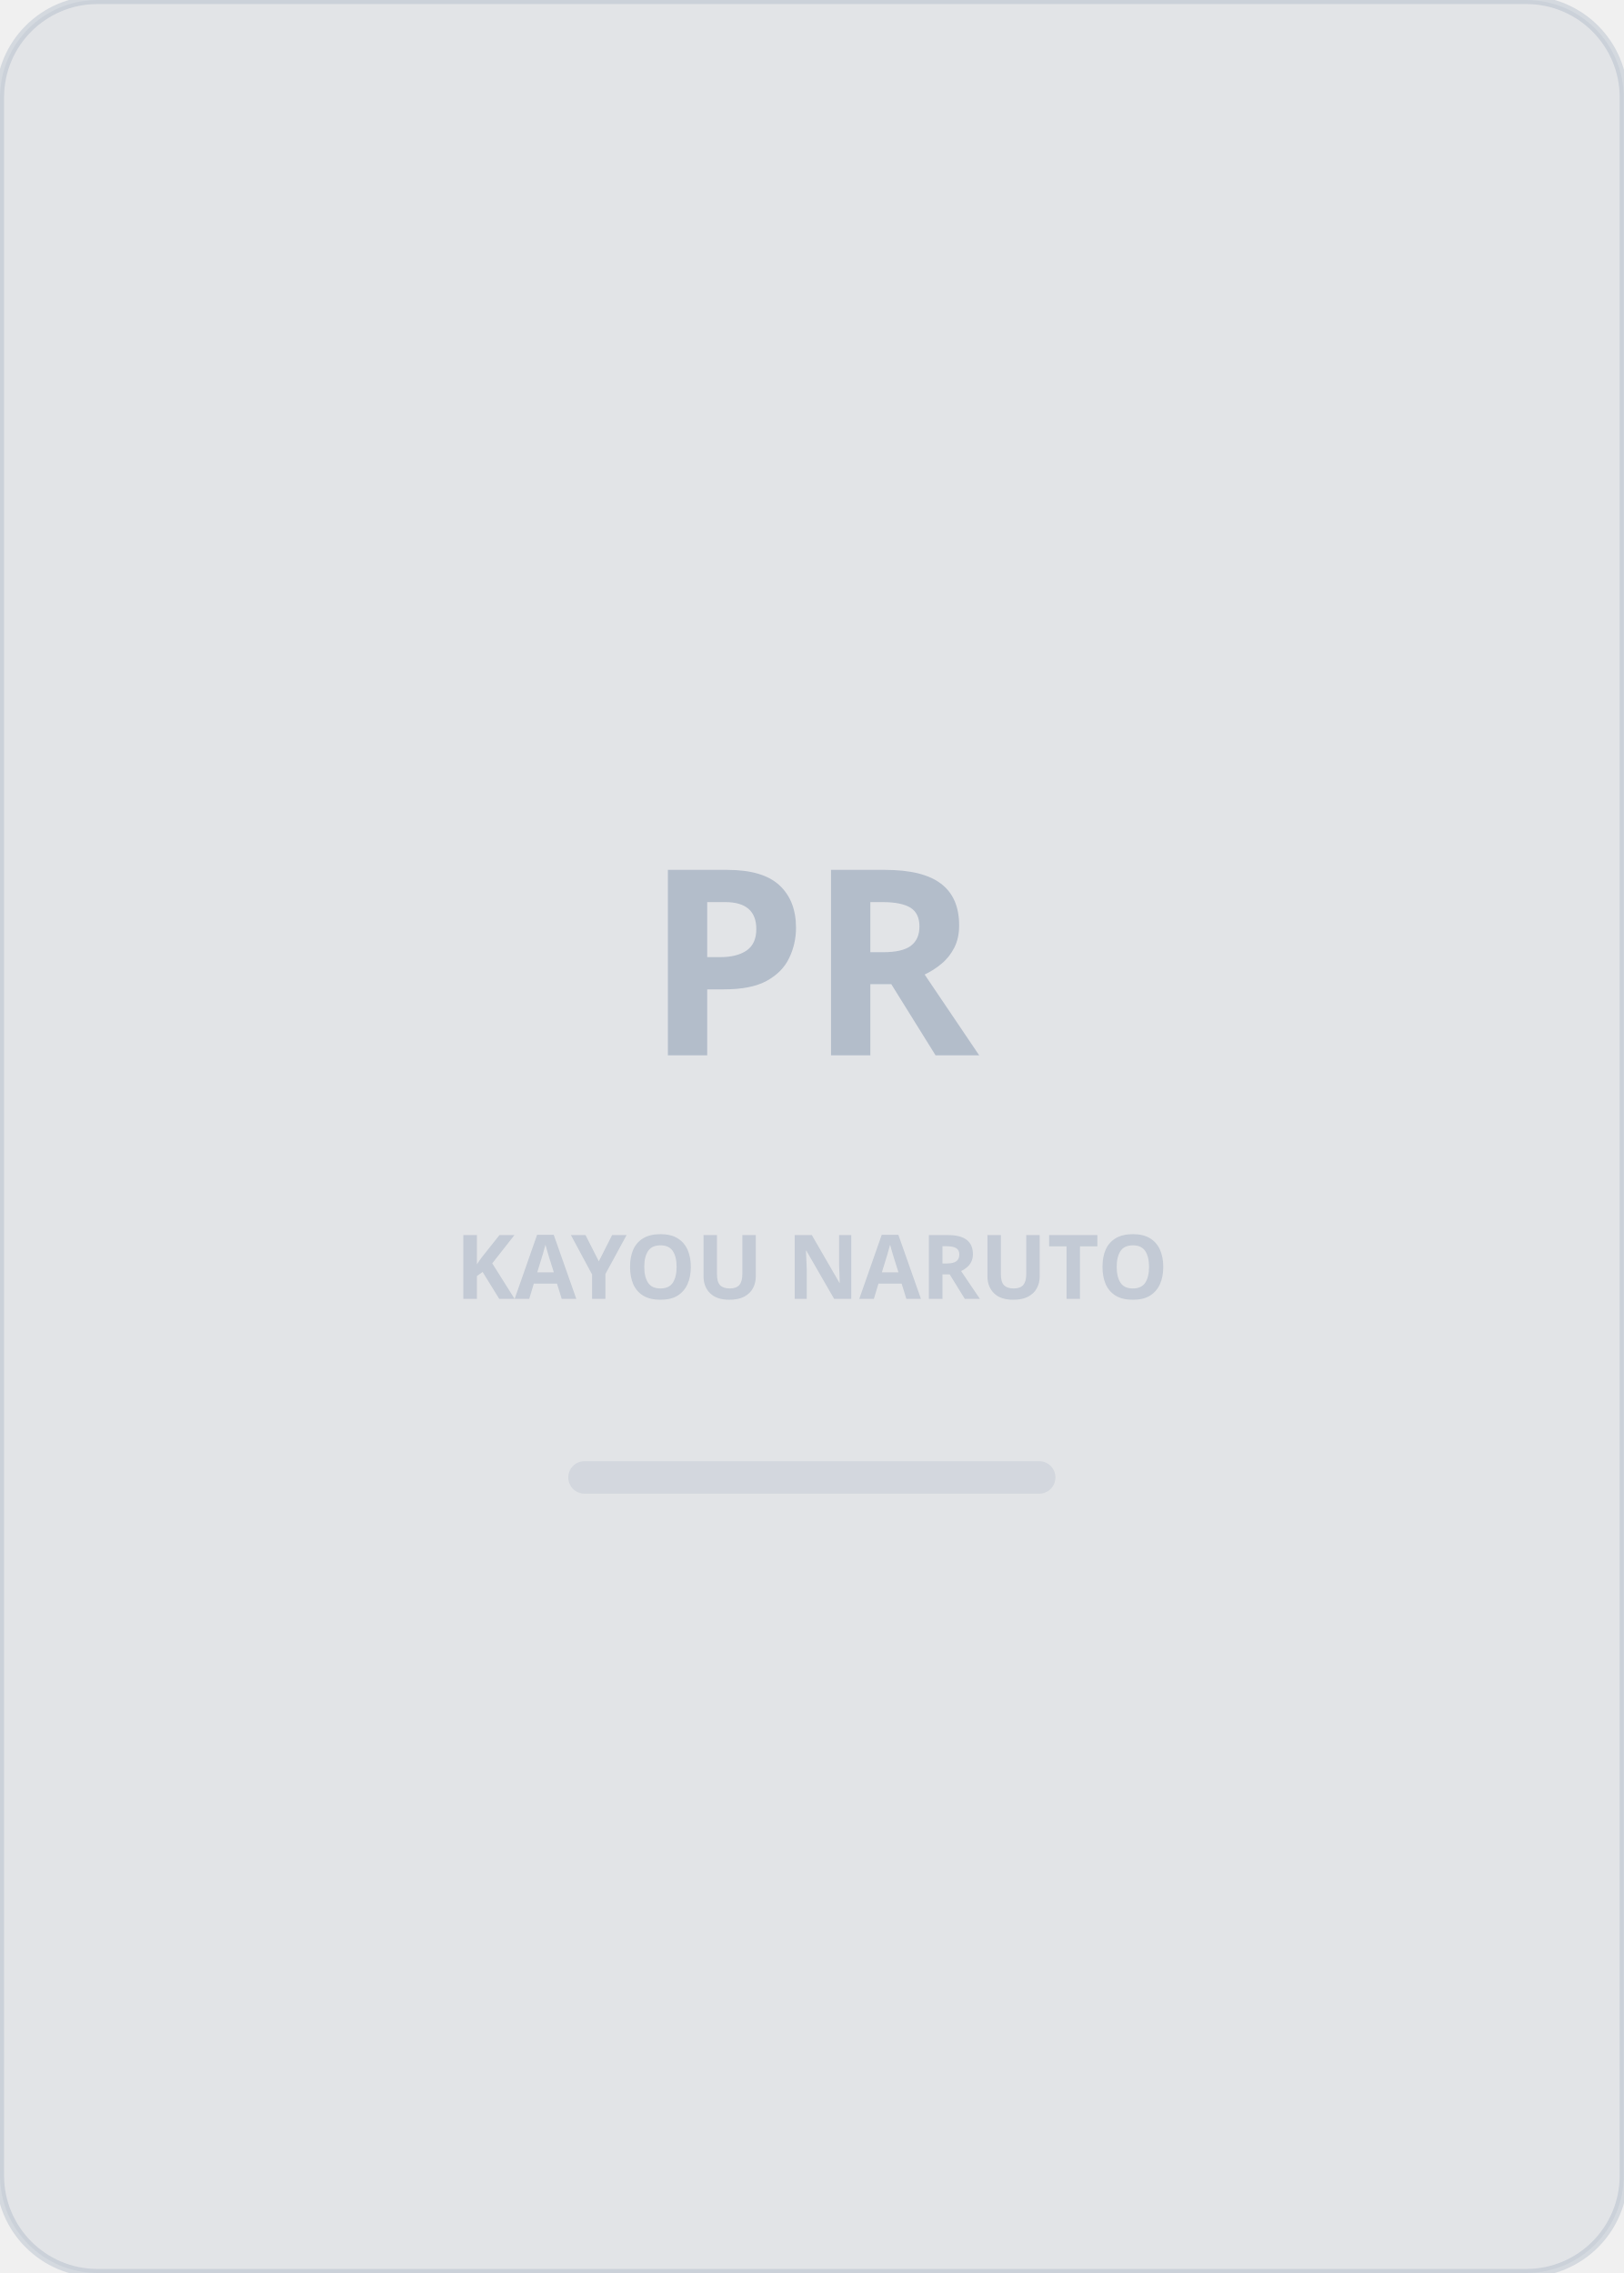
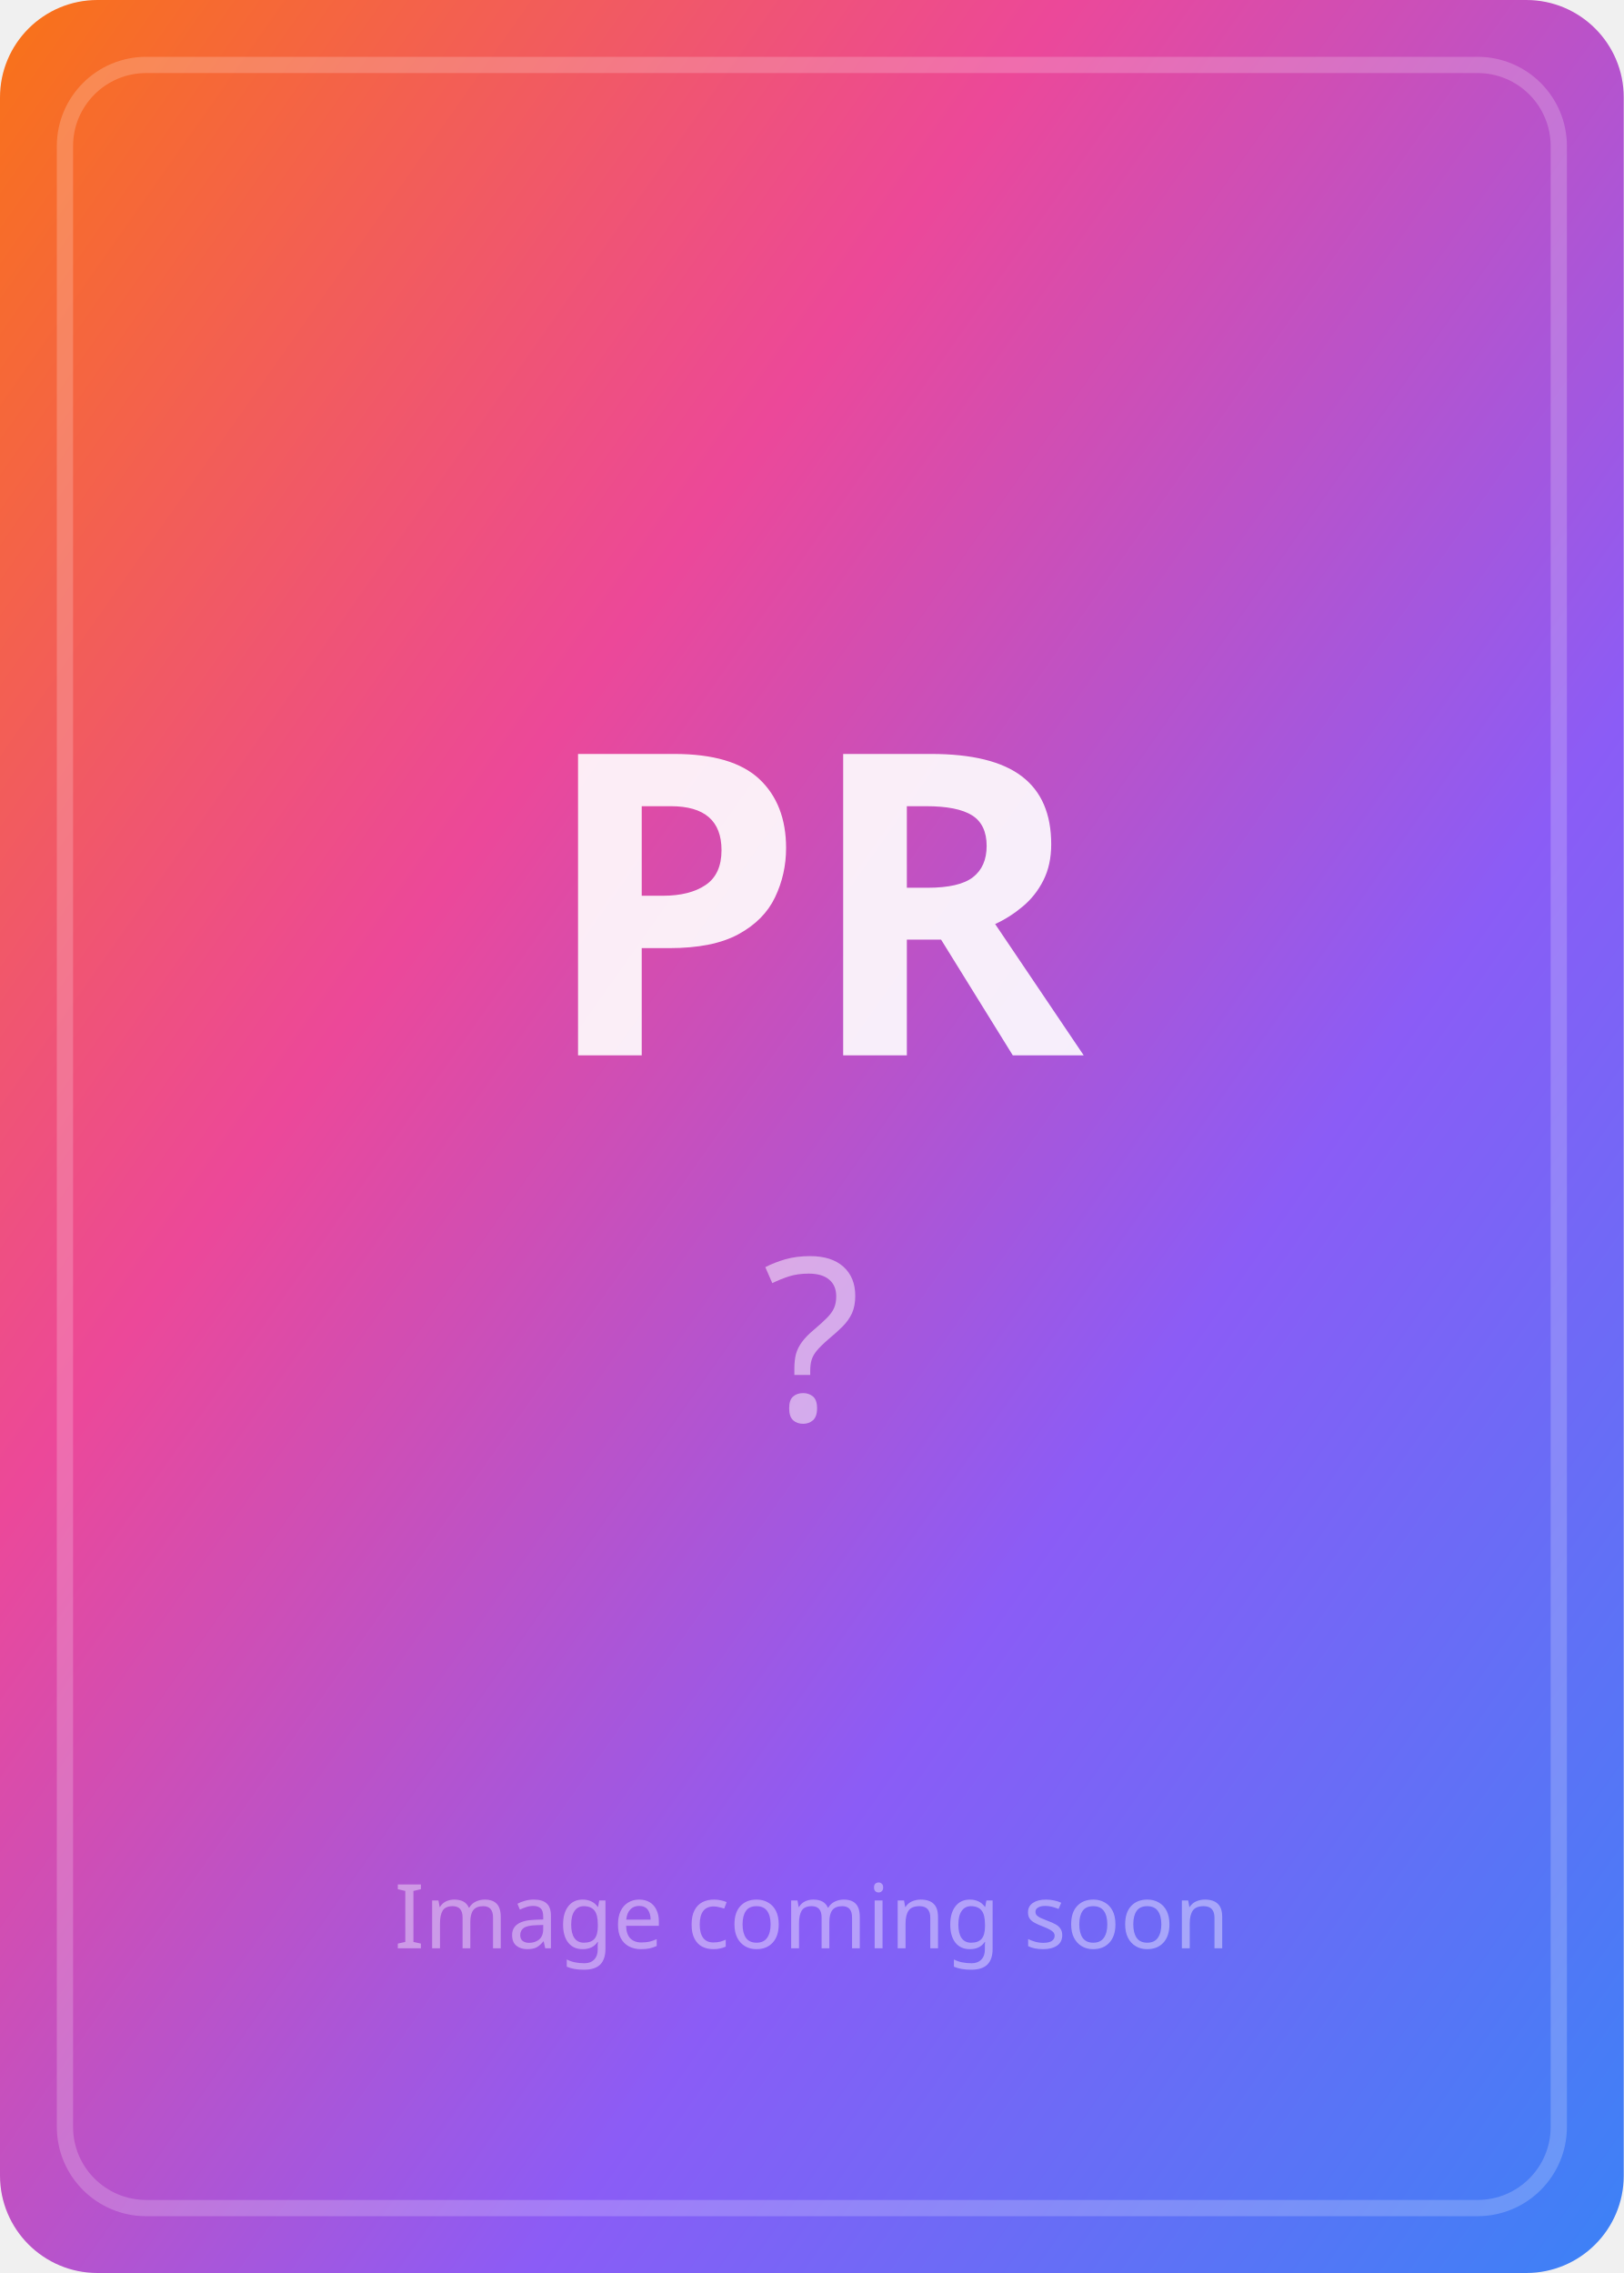
<svg xmlns="http://www.w3.org/2000/svg" width="200" height="280" viewBox="0 0 200 280">
-   <rect width="200" height="280" rx="12" fill="#94a3b8" opacity="0.15" />
-   <rect width="200" height="280" rx="12" fill="none" stroke="#94a3b8" stroke-width="1" opacity="0.3" />
-   <text x="100" y="130" text-anchor="middle" font-family="system-ui, sans-serif" font-weight="900" font-size="32" fill="#94a3b8" opacity="0.6">PR</text>
-   <text x="100" y="160" text-anchor="middle" font-family="system-ui, sans-serif" font-weight="600" font-size="11" fill="#94a3b8" opacity="0.4">KAYOU NARUTO</text>
-   <rect x="70" y="180" width="60" height="4" rx="2" fill="#94a3b8" opacity="0.2" />
+   <defs>
+     <linearGradient id="rainbow" x1="0%" y1="0%" x2="100%" y2="100%">
+       <stop offset="0%" stop-color="#f97316" />
+       <stop offset="33%" stop-color="#ec4899" />
+       <stop offset="66%" stop-color="#8b5cf6" />
+       <stop offset="100%" stop-color="#3b82f6" />
+     </linearGradient>
+   </defs>
+   <rect width="200" height="280" rx="12" fill="url(#rainbow)" />
+   <rect x="8" y="8" width="184" height="264" rx="10" fill="none" stroke="white" stroke-opacity="0.2" stroke-width="2" />
+   <text x="100" y="130" text-anchor="middle" font-family="Bangers, sans-serif" font-weight="bold" font-size="52" fill="white" opacity="0.9">PR</text>
+   <text x="100" y="175" text-anchor="middle" font-family="sans-serif" font-size="28" fill="white" opacity="0.5">?</text>
+   <text x="100" y="240" text-anchor="middle" font-family="sans-serif" font-size="11" fill="white" opacity="0.4">Image coming soon</text>
</svg>
